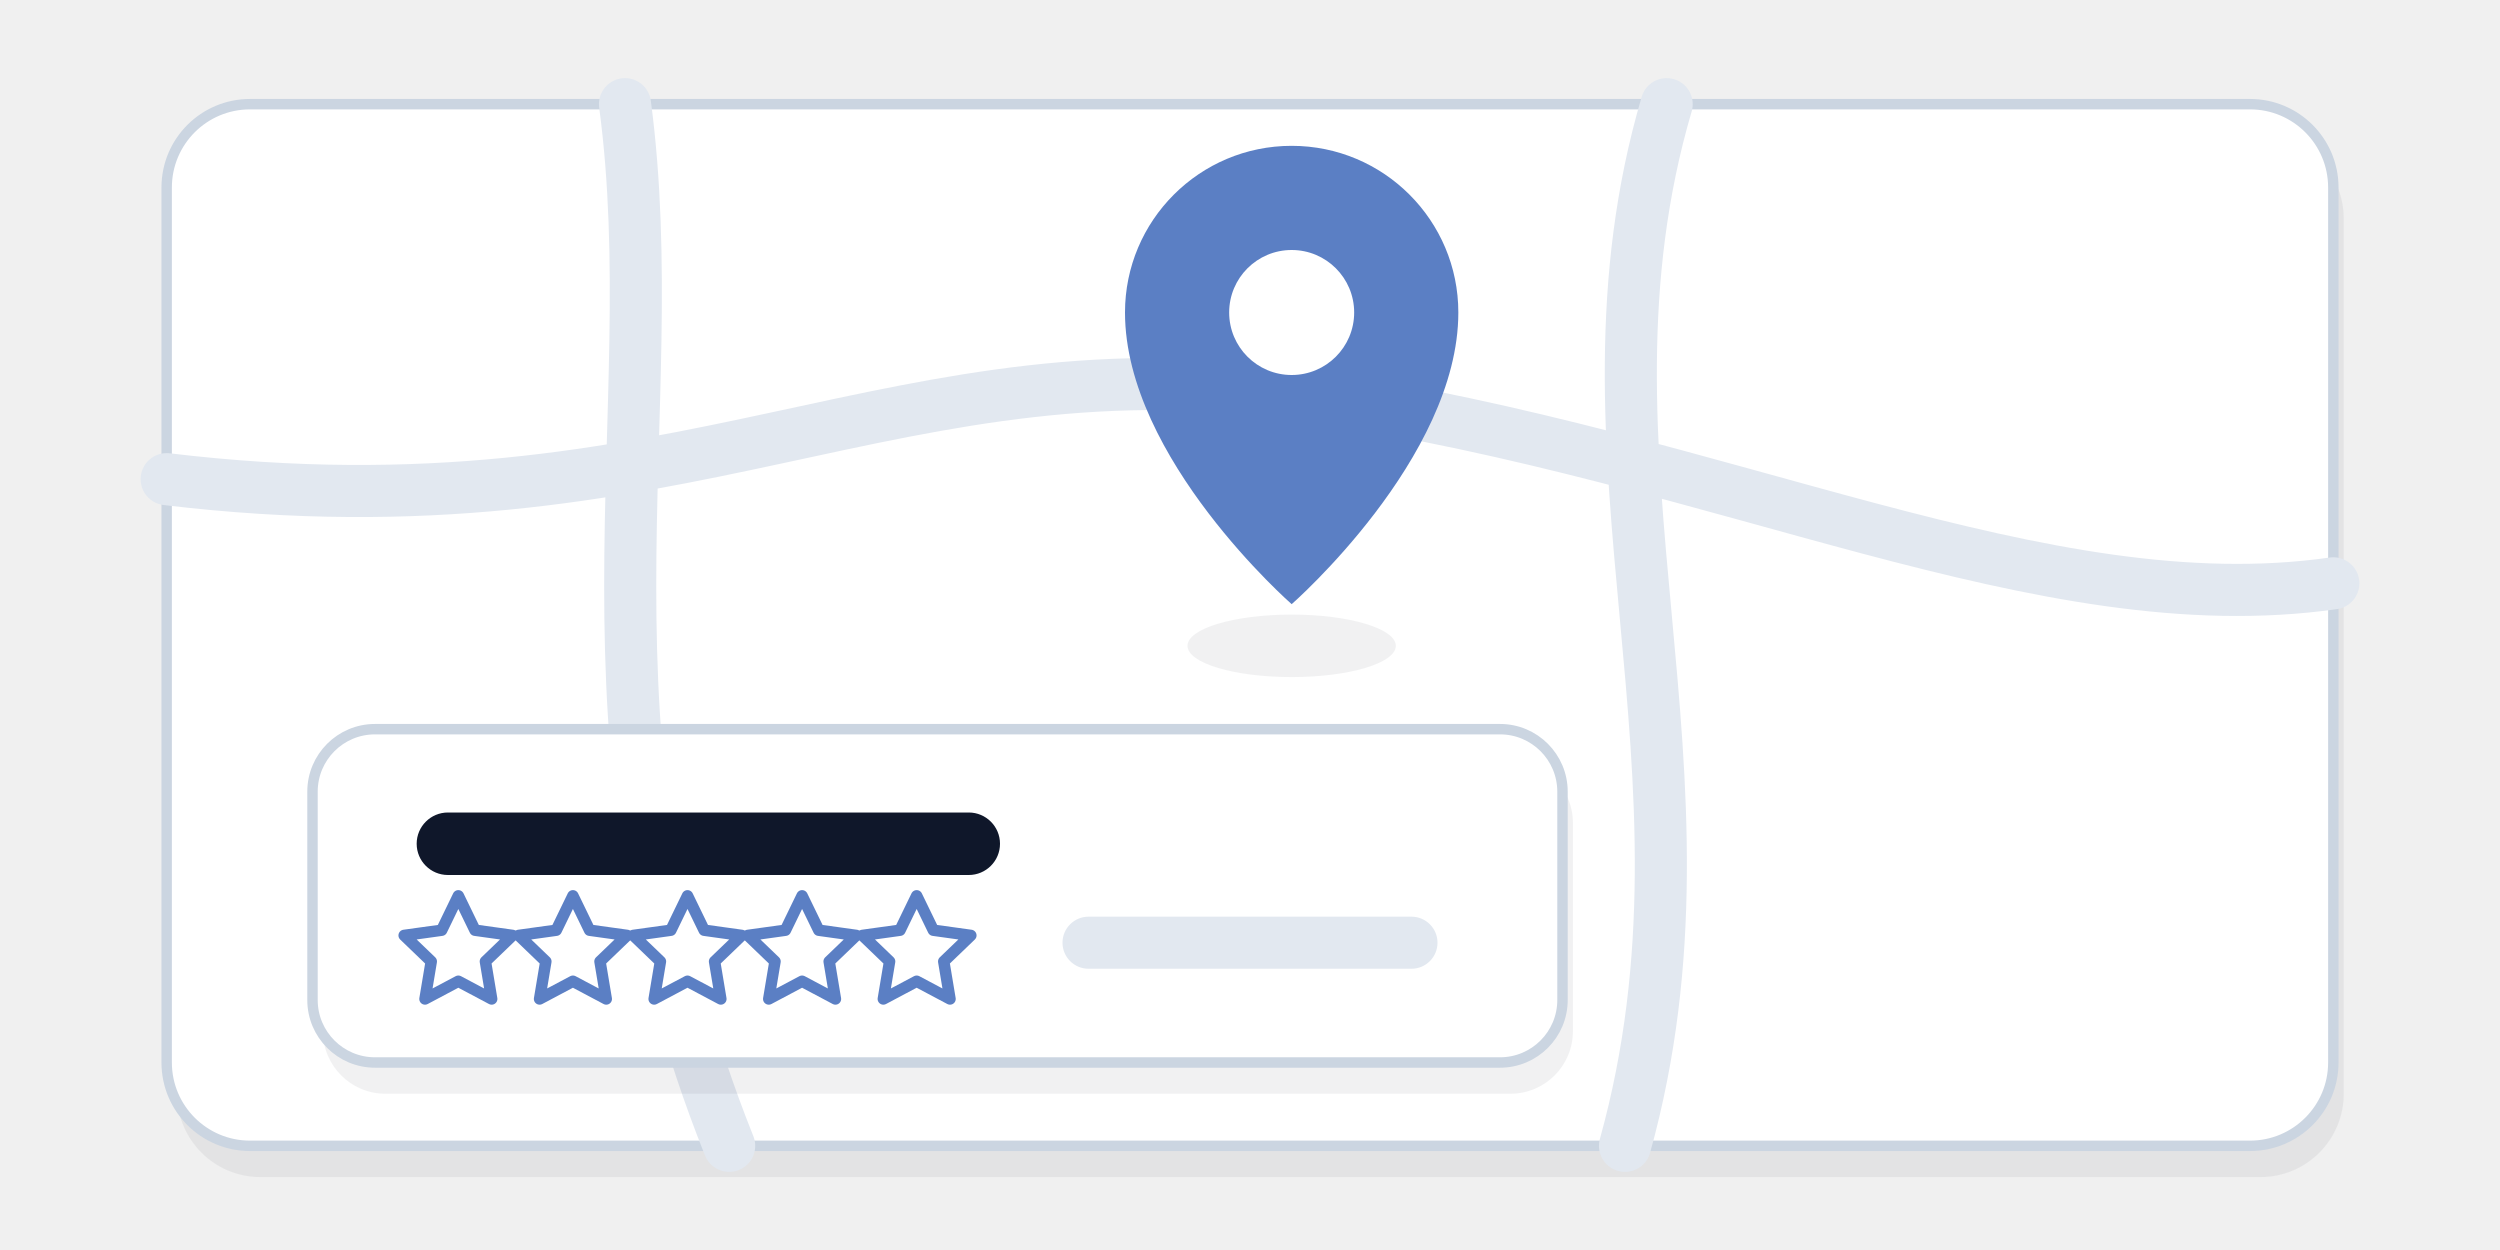
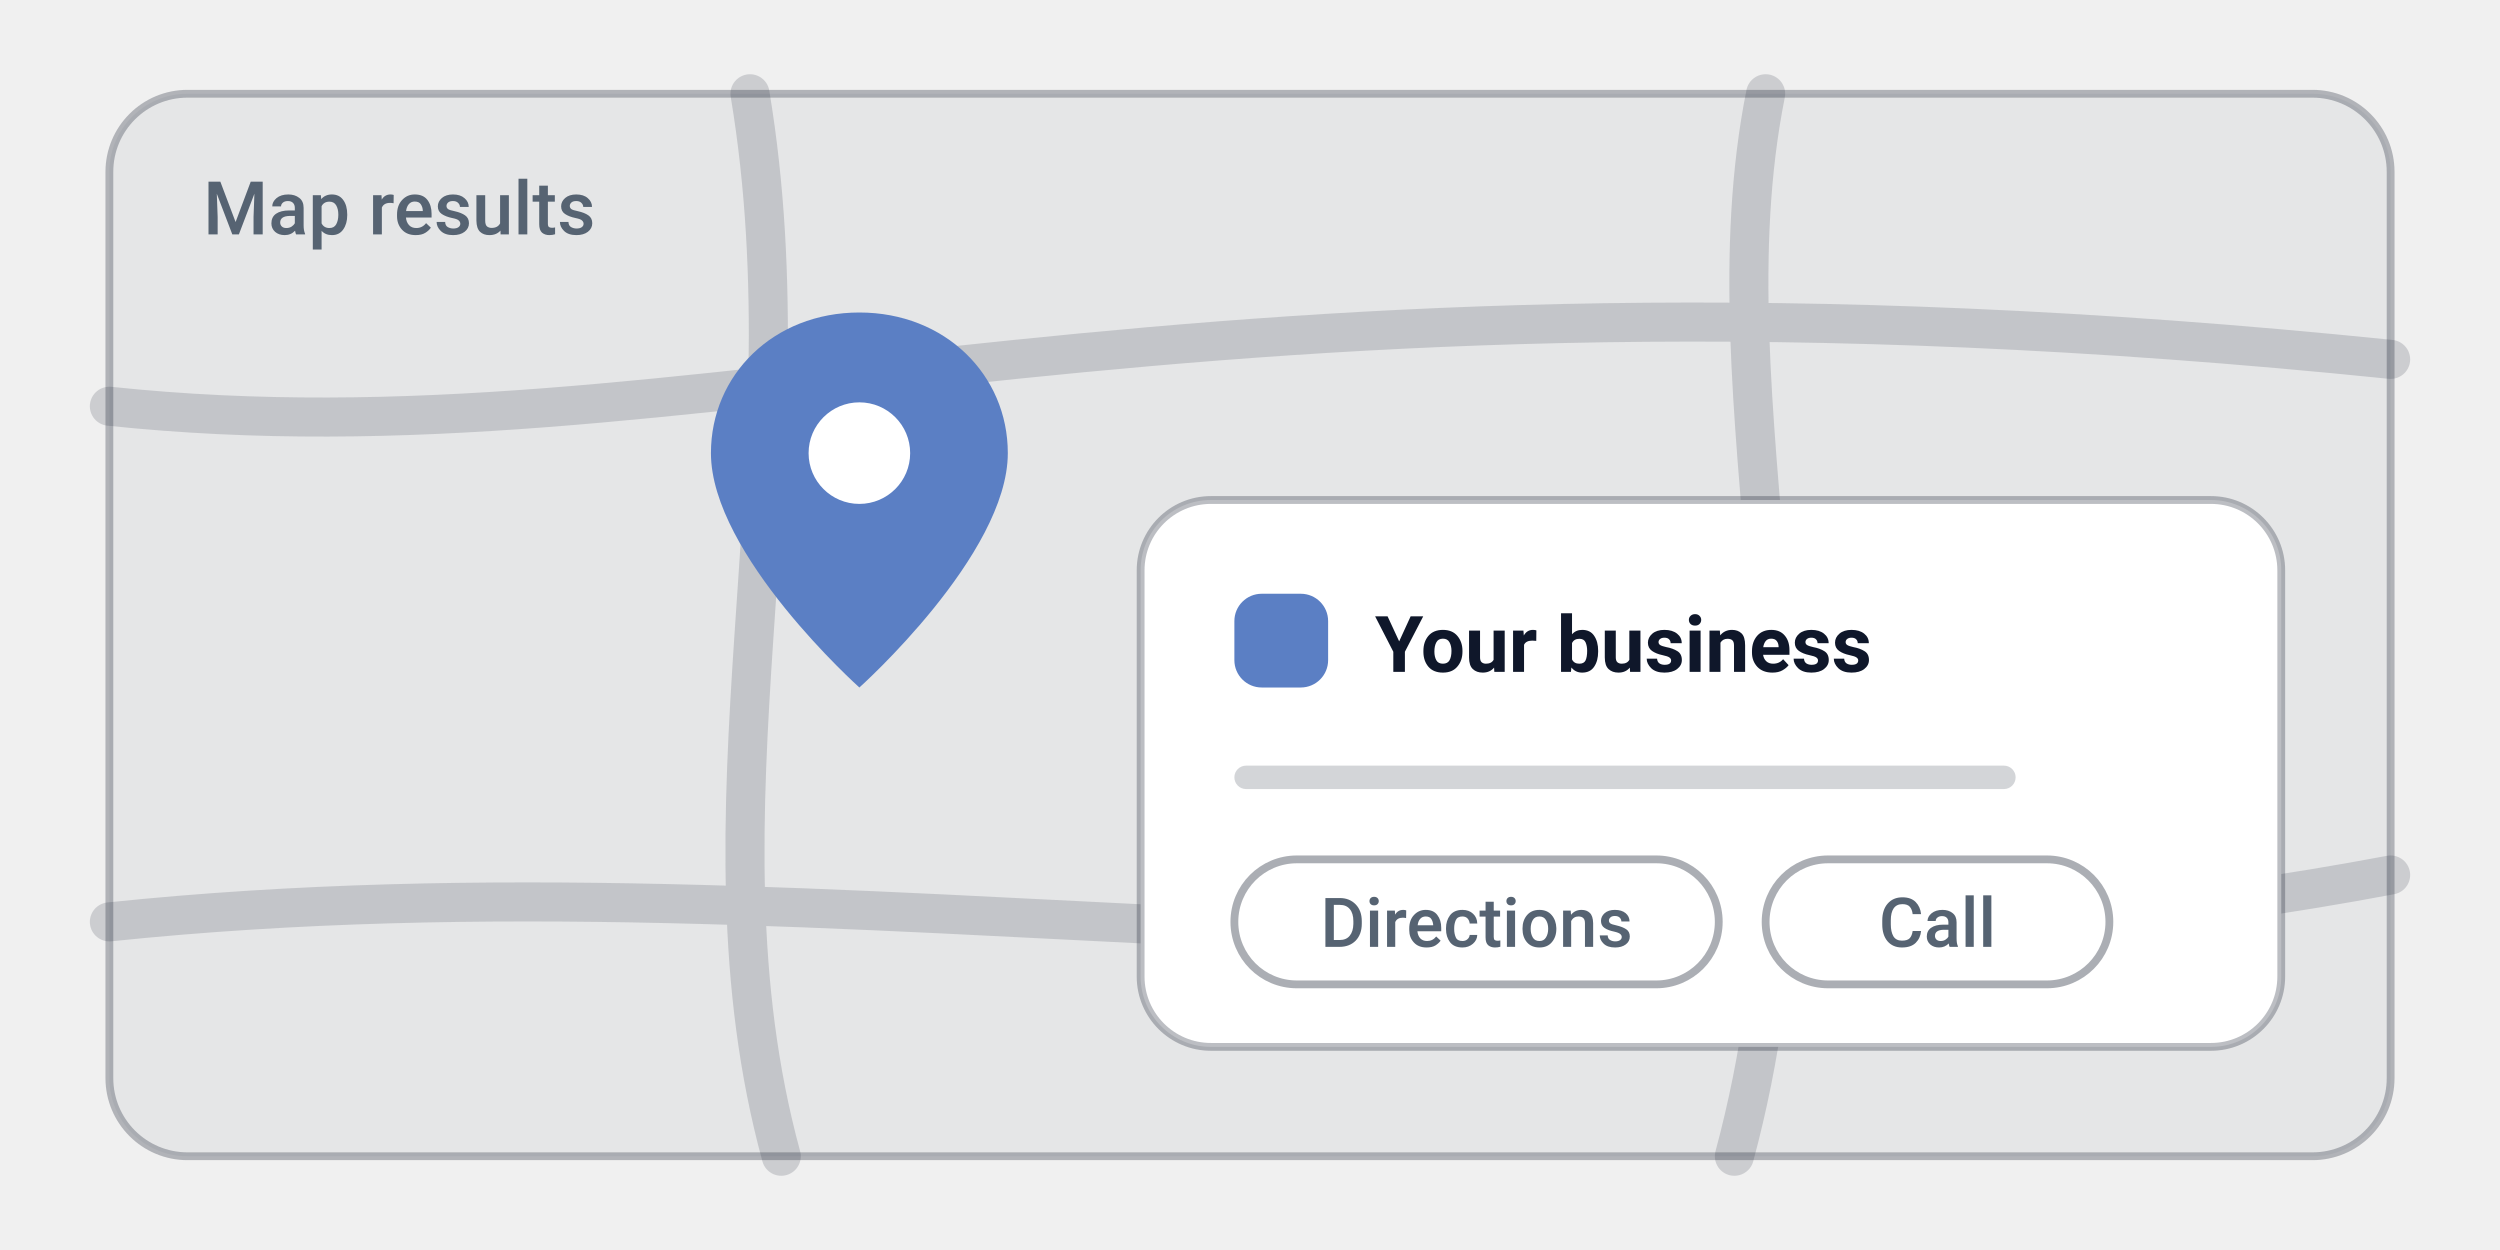
- <svg xmlns="http://www.w3.org/2000/svg" width="240" height="120" viewBox="0 0 240 120" fill="none" stroke-linecap="round" stroke-linejoin="round">
-   <rect x="17" y="13" width="208" height="100" rx="8" fill="#0f172a" opacity=".06" />
-   <rect x="16" y="10" width="208" height="100" rx="8" fill="#ffffff" stroke="#cbd5e1" />
-   <path d="M16 46c50 6 70-14 110-8s70 22 98 18M60 10c4 30-6 60 10 100M160 10c-10 34 6 64-4 100" stroke="#e2e8f0" stroke-width="5" fill="none" />
-   <path d="M108 30a16 16 0 0132 0c0 14-16 28-16 28s-16-14-16-28z" fill="#5b7fc4" />
-   <circle cx="124" cy="30" r="6" fill="#ffffff" />
-   <ellipse cx="124" cy="62" rx="10" ry="3" fill="#0f172a" opacity=".06" />
-   <rect x="31" y="73" width="120" height="32" rx="6" fill="#0f172a" opacity=".06" />
-   <rect x="30" y="70" width="120" height="32" rx="6" fill="#ffffff" stroke="#cbd5e1" />
-   <rect x="40" y="78" width="56" height="6" rx="3" fill="#0f172a" />
-   <path d="M44 86l1.6 3.3 3.6.5-2.6 2.5.6 3.6-3.2-1.7-3.2 1.7.6-3.6-2.6-2.5 3.6-.5z" fill="none" stroke="#5b7fc4" stroke-width="1.1" />
-   <path d="M55 86l1.6 3.3 3.6.5-2.6 2.5.6 3.6-3.2-1.7-3.2 1.7.6-3.6-2.6-2.5 3.6-.5z" fill="none" stroke="#5b7fc4" stroke-width="1.1" />
-   <path d="M66 86l1.6 3.3 3.6.5-2.6 2.5.6 3.6-3.2-1.7-3.2 1.7.6-3.6-2.6-2.5 3.6-.5z" fill="none" stroke="#5b7fc4" stroke-width="1.1" />
-   <path d="M77 86l1.6 3.3 3.6.5-2.6 2.5.6 3.6-3.2-1.7-3.2 1.7.6-3.6-2.6-2.5 3.6-.5z" fill="none" stroke="#5b7fc4" stroke-width="1.1" />
-   <path d="M88 86l1.6 3.3 3.6.5-2.6 2.5.6 3.6-3.2-1.7-3.2 1.7.6-3.6-2.6-2.5 3.6-.5z" fill="none" stroke="#5b7fc4" stroke-width="1.1" />
-   <rect x="102" y="88" width="36" height="5" rx="2.5" fill="#e2e8f0" />
+ <svg xmlns="http://www.w3.org/2000/svg" width="320" height="160" viewBox="0 0 320 160" fill="none" stroke-linecap="round" stroke-linejoin="round">
+   <rect x="14" y="12" width="292" height="136" rx="10" fill="#0f172a" fill-opacity=".05" stroke="#0f172a" stroke-opacity=".28" />
+   <path d="M14 52 C 90 60, 150 30, 306 46 M14 118 C 110 108, 200 132, 306 112 M96 12 C 104 60, 88 104, 100 148 M226 12 C 218 52, 236 96, 222 148" stroke="#0f172a" stroke-opacity="0.16" stroke-width="5" />
+   <text x="26" y="30" font-family="ui-sans-serif, system-ui, -apple-system, 'Segoe UI', Roboto, Helvetica, Arial, sans-serif" font-size="9.5" font-weight="500" fill="#566372" text-anchor="start">Map results</text>
+   <path d="M110 40 c-11 0 -19 8 -19 18 c0 13 19 30 19 30 s19 -17 19 -30 c0 -10 -8 -18 -19 -18z" fill="#5b7fc4" />
+   <circle cx="110" cy="58" r="6.5" fill="#ffffff" />
+   <rect x="146" y="64" width="146" height="70" rx="9" fill="#ffffff" stroke="#0f172a" stroke-opacity=".28" />
+   <rect x="158" y="76" width="12" height="12" rx="3.5" fill="#5b7fc4" />
+   <text x="176" y="86" font-family="ui-sans-serif, system-ui, -apple-system, 'Segoe UI', Roboto, Helvetica, Arial, sans-serif" font-size="10" font-weight="600" fill="#0f172a" text-anchor="start">Your business</text>
+   <rect x="158" y="98" width="100" height="3" rx="1.5" fill="#0f172a" fill-opacity="0.18" />
+   <rect x="158" y="110" width="62" height="16" rx="8" stroke="#0f172a" stroke-opacity=".35" />
+   <text x="189" y="121.2" font-family="ui-sans-serif, system-ui, -apple-system, 'Segoe UI', Roboto, Helvetica, Arial, sans-serif" font-size="8.8" font-weight="500" fill="#566372" text-anchor="middle">Directions</text>
+   <rect x="226" y="110" width="44" height="16" rx="8" stroke="#0f172a" stroke-opacity=".35" />
+   <text x="248" y="121.2" font-family="ui-sans-serif, system-ui, -apple-system, 'Segoe UI', Roboto, Helvetica, Arial, sans-serif" font-size="8.8" font-weight="500" fill="#566372" text-anchor="middle">Call</text>
</svg>
